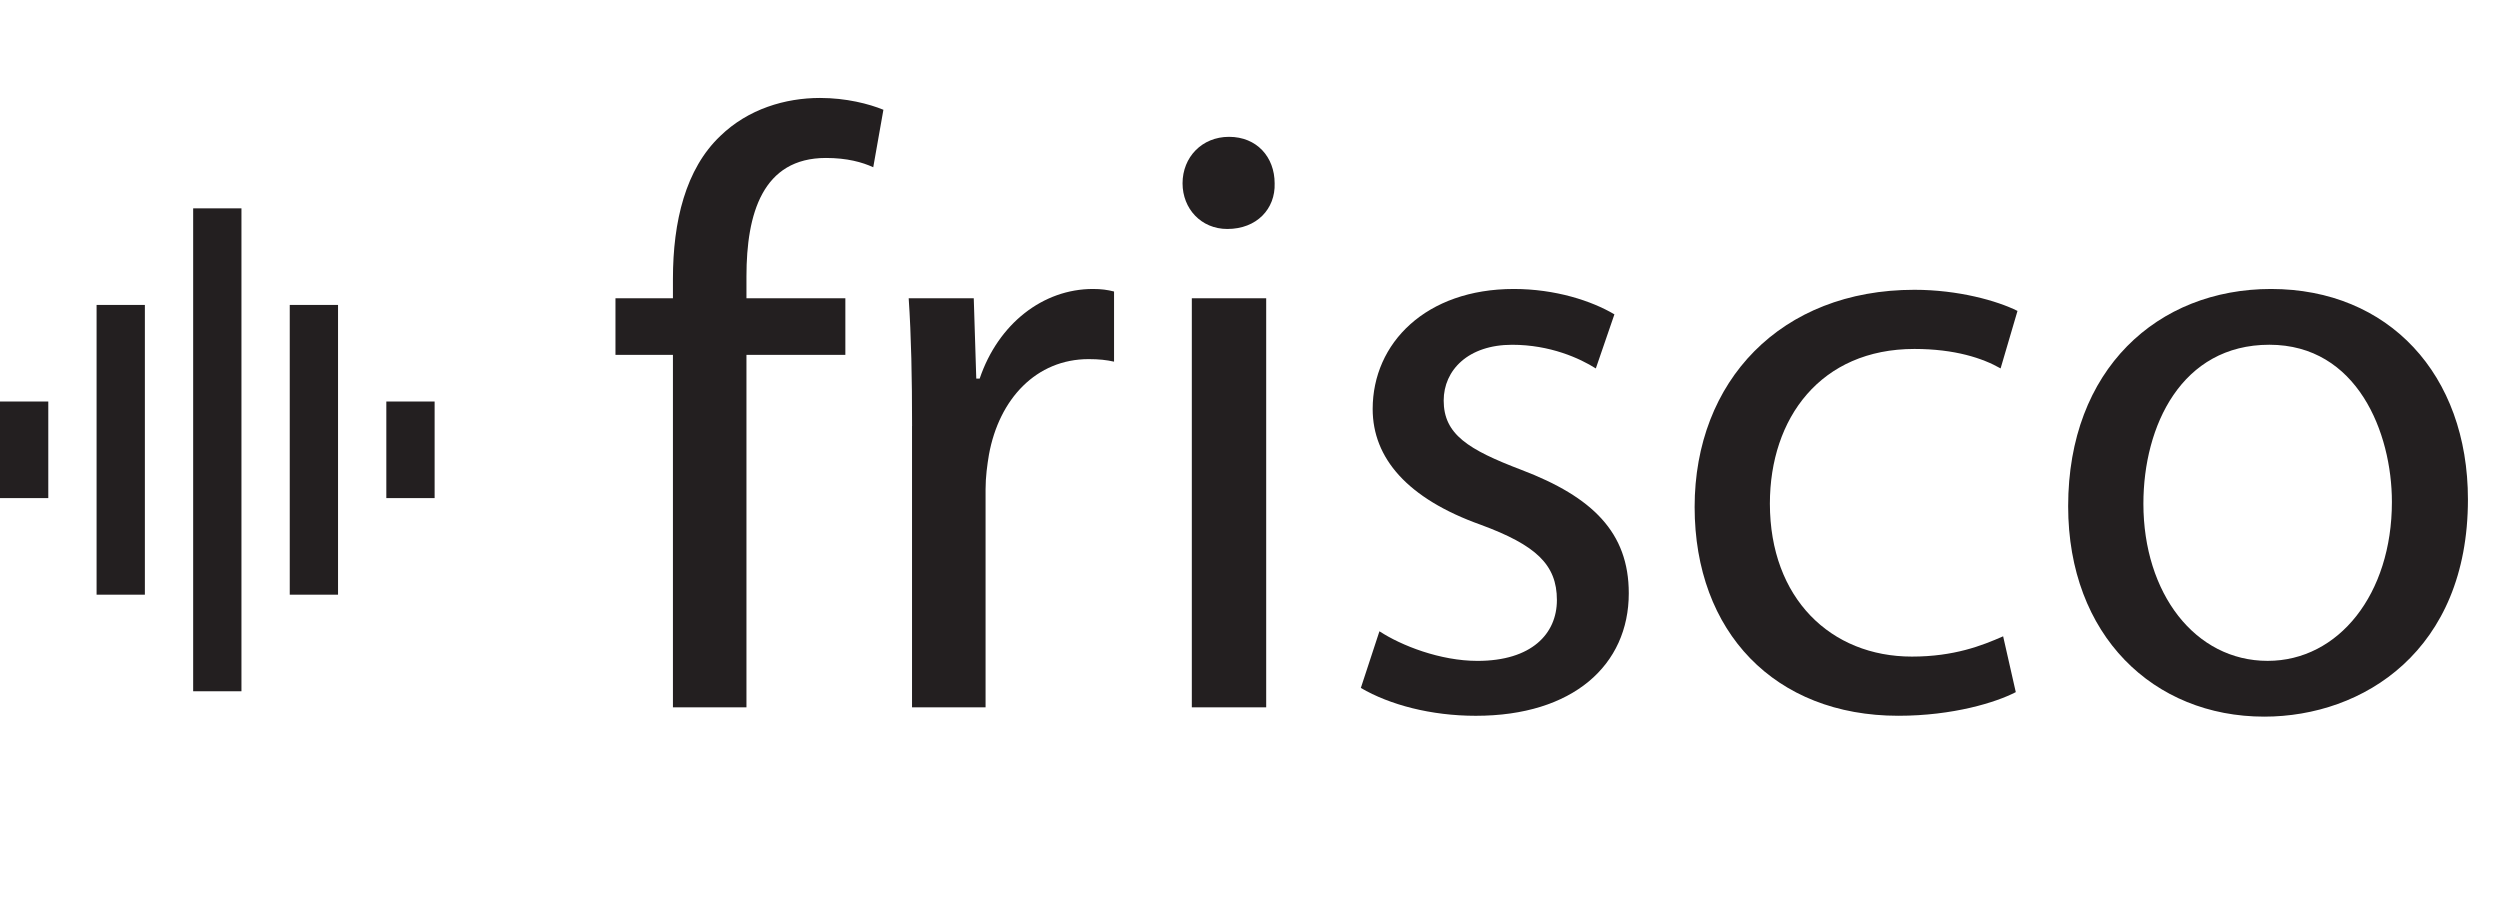
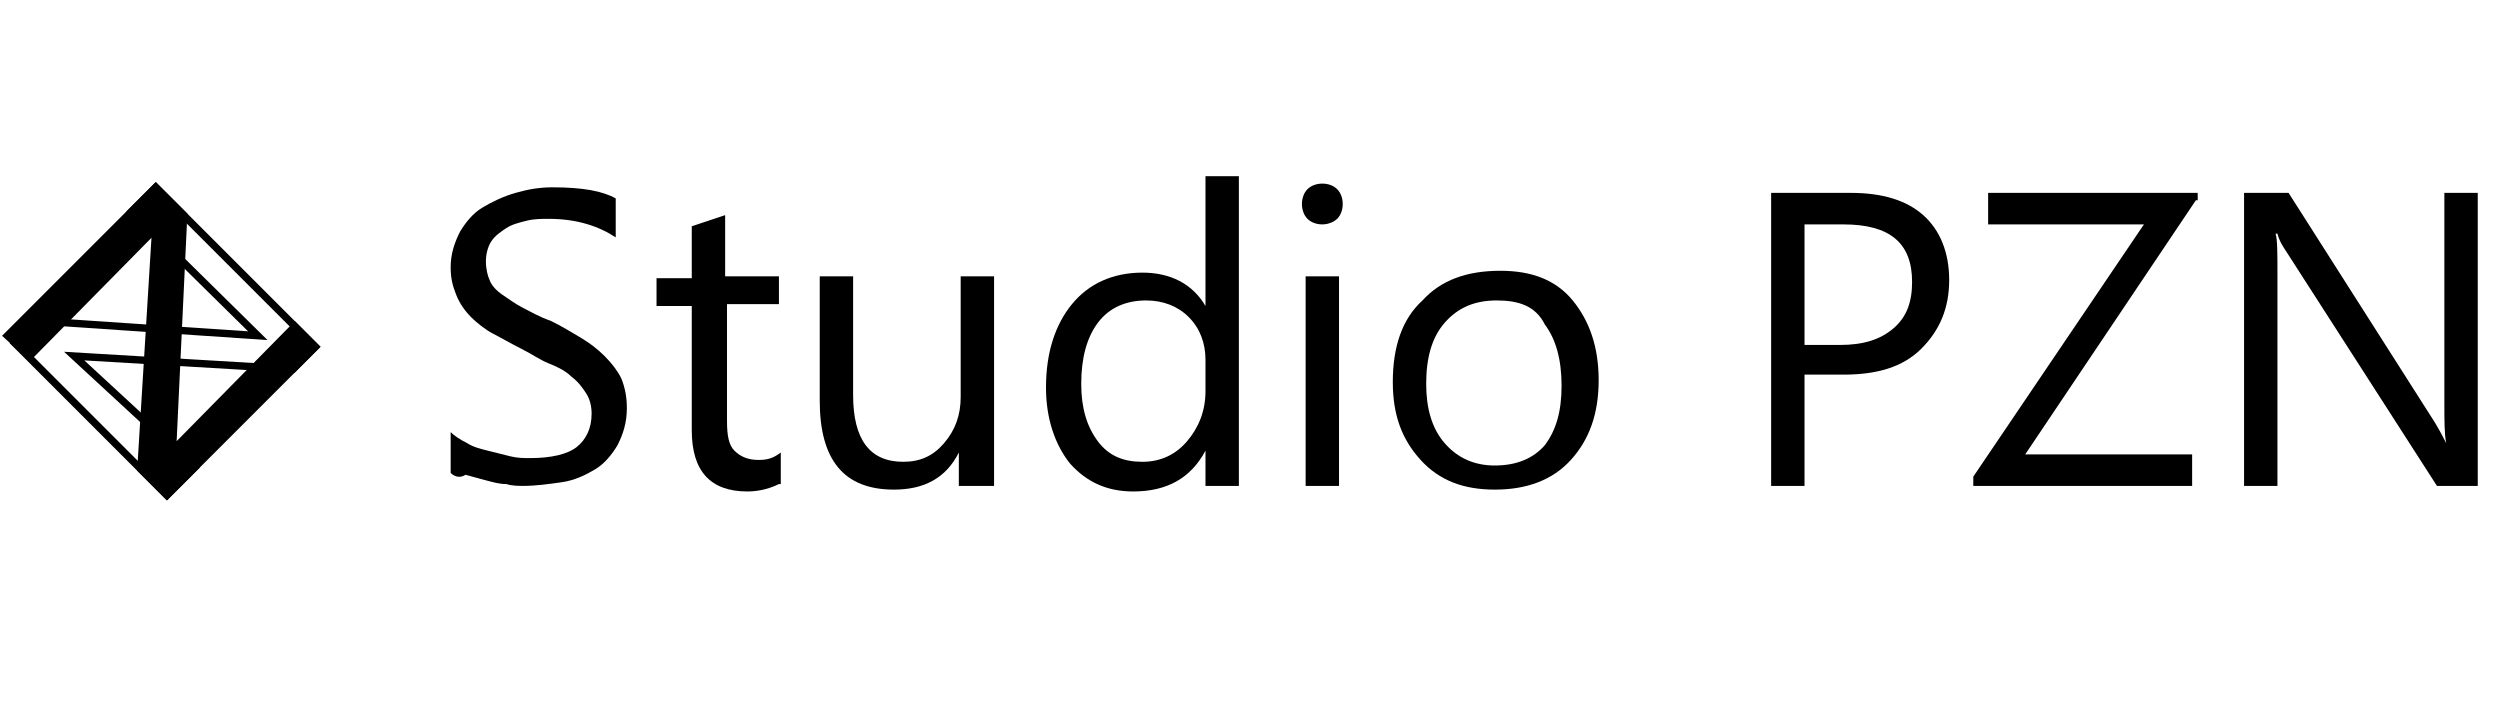
- <svg xmlns="http://www.w3.org/2000/svg" fill="#231F20" width="103.539px" height="38.045px" viewBox="76.5 72.205 103.539 38.045">
-   <path d="M104.37,101.5V86.903h-2.38v-2.345h2.38v-0.806c0-2.38,0.525-4.55,1.961-5.915 c1.154-1.12,2.695-1.575,4.13-1.575c1.085,0,2.03,0.245,2.626,0.489l-0.421,2.381c-0.455-0.21-1.085-0.385-1.96-0.385 c-2.625,0-3.291,2.31-3.291,4.9v0.91h4.096v2.345h-4.096V101.5H104.37z" />
-   <path d="M114.274,89.844c0-1.995-0.034-3.71-0.14-5.285h2.695l0.104,3.325h0.141c0.77-2.275,2.625-3.711,4.69-3.711 c0.351,0,0.595,0.035,0.875,0.105v2.905c-0.315-0.07-0.63-0.105-1.05-0.105c-2.17,0-3.711,1.646-4.131,3.956 c-0.07,0.42-0.14,0.91-0.14,1.435v9.031h-3.046V89.844z" />
-   <path d="M129.29,79.798c0.035,1.05-0.734,1.89-1.96,1.89c-1.085,0-1.854-0.84-1.854-1.89 c0-1.085,0.805-1.926,1.924-1.926C128.556,77.872,129.29,78.713,129.29,79.798z M125.86,101.5V84.559h3.08V101.5H125.86z" />
-   <path d="M133.63,98.35c0.91,0.595,2.52,1.226,4.061,1.226c2.24,0,3.289-1.12,3.289-2.521 c0-1.471-0.875-2.275-3.15-3.115c-3.045-1.085-4.48-2.766-4.48-4.796c0-2.73,2.206-4.971,5.846-4.971 c1.716,0,3.221,0.49,4.166,1.051l-0.77,2.24c-0.666-0.42-1.891-0.98-3.466-0.98c-1.82,0-2.835,1.05-2.835,2.311 c0,1.399,1.015,2.03,3.22,2.87c2.94,1.12,4.446,2.59,4.446,5.11c0,2.976-2.311,5.075-6.336,5.075c-1.855,0-3.57-0.455-4.761-1.154 L133.63,98.35z" />
-   <path d="M159.985,100.87c-0.805,0.42-2.59,0.979-4.865,0.979c-5.111,0-8.436-3.465-8.436-8.646 c0-5.216,3.57-8.996,9.101-8.996c1.82,0,3.431,0.455,4.271,0.875l-0.7,2.381c-0.735-0.42-1.89-0.806-3.57-0.806 c-3.886,0-5.985,2.87-5.985,6.406c0,3.92,2.52,6.335,5.881,6.335c1.75,0,2.904-0.455,3.779-0.84L159.985,100.87z" />
-   <path d="M178.711,92.889c0,6.266-4.341,8.996-8.436,8.996c-4.585,0-8.121-3.36-8.121-8.716 c0-5.671,3.71-8.996,8.401-8.996C175.421,84.173,178.711,87.709,178.711,92.889z M165.27,93.064c0,3.71,2.136,6.511,5.146,6.511 c2.94,0,5.146-2.766,5.146-6.581c0-2.87-1.435-6.511-5.075-6.511S165.27,89.844,165.27,93.064z" />
-   <path d="M80.5,96.834h2v-12h-2V96.834z M84.5,100.834h2v-20h-2V100.834z M76.5,92.834h2v-4h-2V92.834z M88.5,96.834 h2v-12h-2V96.834z M92.5,88.834v4h2v-4H92.5z" />
+ <svg xmlns="http://www.w3.org/2000/svg" version="1.1" id="圖層_1" x="0px" y="0px" viewBox="0 0 134.8 38" style="enable-background:new 0 0 134.8 38;" xml:space="preserve">
+   <style type="text/css">
+ 	.st0{stroke:#000000;stroke-width:0.4;stroke-miterlimit:10;}
+ 	.st1{fill:none;stroke:#000000;stroke-width:0.4;stroke-miterlimit:10;}
+ </style>
+   <path class="st0" d="M0.4,18.1l8-8l1.5,1.5L9.3,24.3l6.6-6.7l1.1,1.1l-8,8l-1.4-1.4l0.8-13l-6.8,6.9L0.4,18.1z" />
+   <path class="st1" d="M2,17.3l11.9,0.8l-6.8-6.7l1.3-1.3l8.6,8.6l-1.2,1.2L4,19.2l6.5,6L9,26.7l-8.2-8.2L2,17.3z" />
+   <g>
+     <path d="M24.3,25.5v-2.2c0.2,0.2,0.5,0.4,0.9,0.6c0.3,0.2,0.7,0.3,1.1,0.4c0.4,0.1,0.8,0.2,1.2,0.3c0.4,0.1,0.7,0.1,1.1,0.1   c1.1,0,2-0.2,2.5-0.6s0.8-1,0.8-1.8c0-0.4-0.1-0.8-0.3-1.1c-0.2-0.3-0.4-0.6-0.8-0.9c-0.3-0.3-0.7-0.5-1.2-0.7s-0.9-0.5-1.5-0.8   c-0.6-0.3-1.1-0.6-1.5-0.8s-0.9-0.6-1.2-0.9s-0.6-0.7-0.8-1.2s-0.3-0.9-0.3-1.5c0-0.7,0.2-1.3,0.5-1.9c0.3-0.5,0.7-1,1.2-1.3   c0.5-0.3,1.1-0.6,1.8-0.8c0.7-0.2,1.3-0.3,2-0.3c1.6,0,2.7,0.2,3.4,0.6v2.1c-0.9-0.6-2.1-1-3.6-1c-0.4,0-0.8,0-1.2,0.1   c-0.4,0.1-0.8,0.2-1.1,0.4c-0.3,0.2-0.6,0.4-0.8,0.7c-0.2,0.3-0.3,0.7-0.3,1.1c0,0.4,0.1,0.8,0.2,1c0.1,0.3,0.4,0.6,0.7,0.8   s0.7,0.5,1.1,0.7c0.4,0.2,0.9,0.5,1.5,0.7c0.6,0.3,1.1,0.6,1.6,0.9s0.9,0.6,1.3,1c0.4,0.4,0.7,0.8,0.9,1.2c0.2,0.5,0.3,1,0.3,1.6   c0,0.8-0.2,1.4-0.5,2c-0.3,0.5-0.7,1-1.2,1.3c-0.5,0.3-1.1,0.6-1.8,0.7s-1.4,0.2-2.1,0.2c-0.2,0-0.6,0-0.9-0.1   c-0.4,0-0.7-0.1-1.1-0.2s-0.7-0.2-1.1-0.3C24.8,25.8,24.5,25.7,24.3,25.5z" />
+     <path d="M42,26.1c-0.4,0.2-1,0.4-1.7,0.4c-2,0-3-1.1-3-3.3v-6.7h-1.9v-1.5h1.9v-2.8l1.8-0.6v3.3H42v1.5h-2.8v6.3   c0,0.8,0.1,1.3,0.4,1.6c0.3,0.3,0.7,0.5,1.3,0.5c0.5,0,0.8-0.1,1.2-0.4V26.1z" />
+     <path d="M53.5,26.2h-1.8v-1.8h0c-0.7,1.4-1.9,2-3.5,2c-2.7,0-4-1.6-4-4.8v-6.7h1.8v6.4c0,2.4,0.9,3.6,2.7,3.6c0.9,0,1.6-0.3,2.2-1   s0.9-1.5,0.9-2.5v-6.5h1.8V26.2z" />
+     <path d="M66.8,26.2H65v-1.9h0c-0.8,1.5-2.1,2.2-3.9,2.2c-1.4,0-2.5-0.5-3.4-1.5c-0.8-1-1.3-2.4-1.3-4.1c0-1.9,0.5-3.4,1.4-4.5   c0.9-1.1,2.2-1.7,3.8-1.7c1.5,0,2.7,0.6,3.4,1.8h0v-7h1.8V26.2z M65,21.1v-1.7c0-0.9-0.3-1.7-0.9-2.3c-0.6-0.6-1.4-0.9-2.3-0.9   c-1.1,0-2,0.4-2.6,1.2c-0.6,0.8-0.9,1.9-0.9,3.3c0,1.3,0.3,2.3,0.9,3.1c0.6,0.8,1.4,1.1,2.4,1.1c1,0,1.8-0.4,2.4-1.1   C64.6,23.1,65,22.2,65,21.1z" />
+     <path d="M71.3,12.1c-0.3,0-0.6-0.1-0.8-0.3c-0.2-0.2-0.3-0.5-0.3-0.8s0.1-0.6,0.3-0.8c0.2-0.2,0.5-0.3,0.8-0.3   c0.3,0,0.6,0.1,0.8,0.3c0.2,0.2,0.3,0.5,0.3,0.8c0,0.3-0.1,0.6-0.3,0.8C72,11.9,71.7,12.1,71.3,12.1z M72.2,26.2h-1.8V14.9h1.8   V26.2z" />
+     <path d="M80.6,26.4c-1.7,0-3-0.5-4-1.6c-1-1.1-1.5-2.4-1.5-4.2c0-1.9,0.5-3.4,1.6-4.4c1-1.1,2.4-1.6,4.2-1.6c1.7,0,3,0.5,3.9,1.6   s1.4,2.5,1.4,4.3c0,1.8-0.5,3.2-1.5,4.3C83.7,25.9,82.3,26.4,80.6,26.4z M80.7,16.2c-1.2,0-2.1,0.4-2.8,1.2s-1,1.9-1,3.3   c0,1.3,0.3,2.4,1,3.2c0.7,0.8,1.6,1.2,2.7,1.2c1.2,0,2.1-0.4,2.7-1.1c0.6-0.8,0.9-1.8,0.9-3.2c0-1.4-0.3-2.5-0.9-3.3   C82.8,16.5,81.9,16.2,80.7,16.2z" />
+     <path d="M97.3,20.2v6h-1.8V10.4h4.3c1.7,0,3,0.4,3.9,1.2c0.9,0.8,1.4,2,1.4,3.5c0,1.5-0.5,2.7-1.5,3.7c-1,1-2.4,1.4-4.2,1.4H97.3z    M97.3,12.1v6.5h1.9c1.3,0,2.2-0.3,2.9-0.9c0.7-0.6,1-1.4,1-2.5c0-2.1-1.2-3.1-3.7-3.1H97.3z" />
+     <path d="M118.4,10.8l-9.2,13.7h9v1.7h-11.8v-0.5l9.2-13.6h-8.4v-1.7h11.3V10.8z" />
+     <path d="M133.7,26.2h-2.3l-8.1-12.6c-0.2-0.3-0.4-0.6-0.5-1h-0.1c0.1,0.3,0.1,1.1,0.1,2.2v11.4H121V10.4h2.4l7.9,12.4   c0.3,0.5,0.5,0.9,0.6,1.1h0c-0.1-0.5-0.1-1.2-0.1-2.3V10.4h1.8V26.2z" />
+   </g>
</svg>
